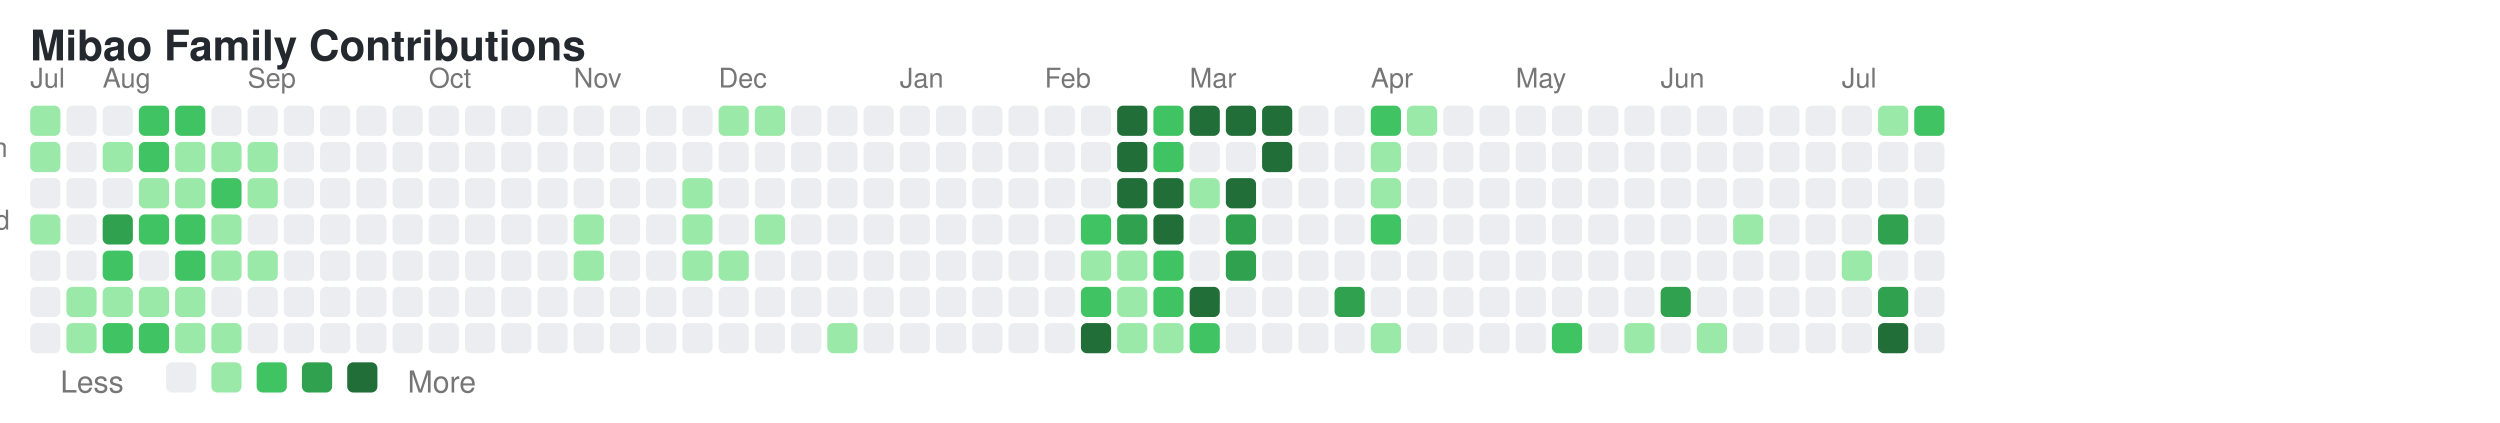
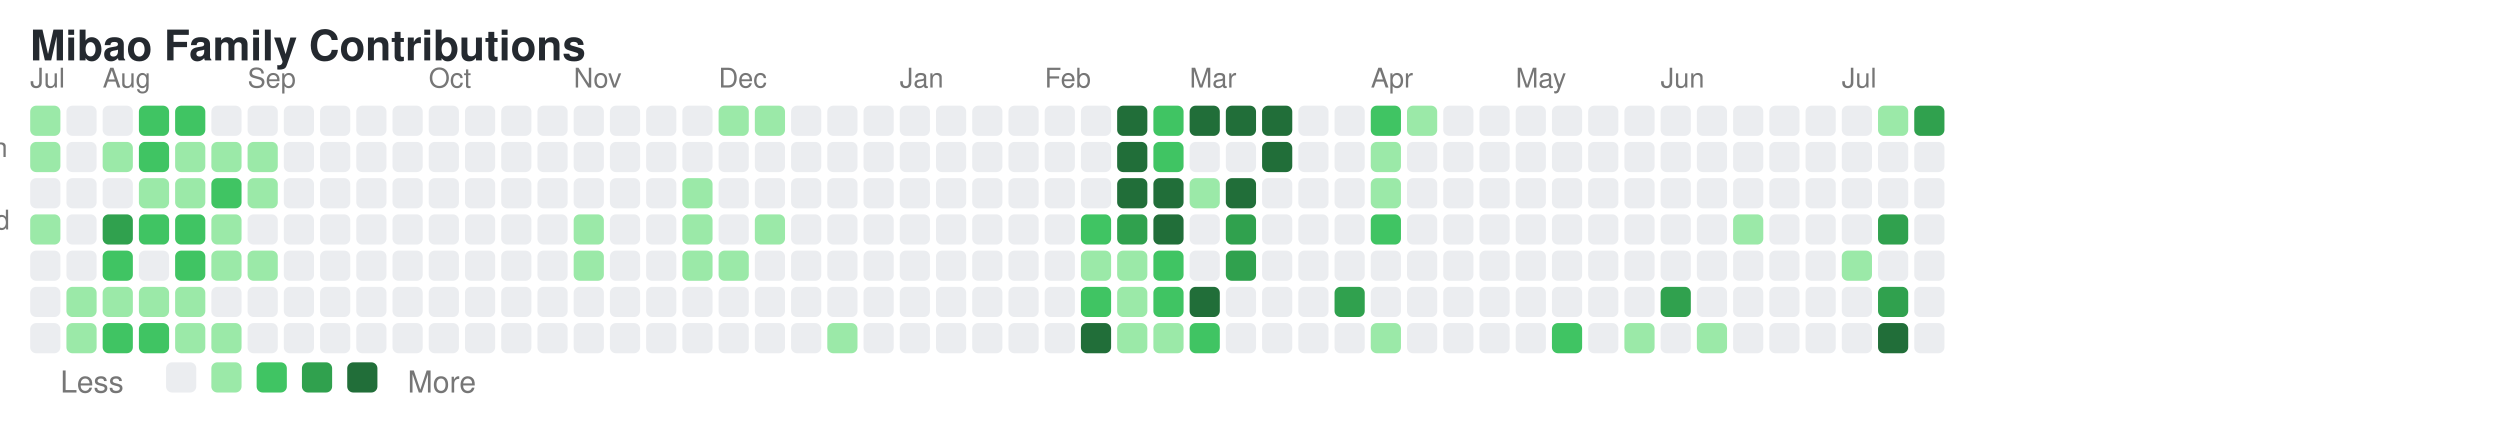
<svg xmlns="http://www.w3.org/2000/svg" width="828" height="140">
  <text x="10" y="20" font-family="-apple-system, BlinkMacSystemFont, Segoe UI, Helvetica, Arial, sans-serif" font-size="14" font-weight="600" fill="#24292f">Mibao Family Contributions</text>
  <g transform="translate(10, 35)">
    <text x="0" y="-6" font-family="-apple-system, BlinkMacSystemFont, Segoe UI, Helvetica, Arial, sans-serif" font-size="9" fill="#767676">Jul</text>
    <text x="24" y="-6" font-family="-apple-system, BlinkMacSystemFont, Segoe UI, Helvetica, Arial, sans-serif" font-size="9" fill="#767676">Aug</text>
    <text x="72" y="-6" font-family="-apple-system, BlinkMacSystemFont, Segoe UI, Helvetica, Arial, sans-serif" font-size="9" fill="#767676">Sep</text>
    <text x="132" y="-6" font-family="-apple-system, BlinkMacSystemFont, Segoe UI, Helvetica, Arial, sans-serif" font-size="9" fill="#767676">Oct</text>
    <text x="180" y="-6" font-family="-apple-system, BlinkMacSystemFont, Segoe UI, Helvetica, Arial, sans-serif" font-size="9" fill="#767676">Nov</text>
    <text x="228" y="-6" font-family="-apple-system, BlinkMacSystemFont, Segoe UI, Helvetica, Arial, sans-serif" font-size="9" fill="#767676">Dec</text>
    <text x="288" y="-6" font-family="-apple-system, BlinkMacSystemFont, Segoe UI, Helvetica, Arial, sans-serif" font-size="9" fill="#767676">Jan</text>
    <text x="336" y="-6" font-family="-apple-system, BlinkMacSystemFont, Segoe UI, Helvetica, Arial, sans-serif" font-size="9" fill="#767676">Feb</text>
    <text x="384" y="-6" font-family="-apple-system, BlinkMacSystemFont, Segoe UI, Helvetica, Arial, sans-serif" font-size="9" fill="#767676">Mar</text>
    <text x="444" y="-6" font-family="-apple-system, BlinkMacSystemFont, Segoe UI, Helvetica, Arial, sans-serif" font-size="9" fill="#767676">Apr</text>
    <text x="492" y="-6" font-family="-apple-system, BlinkMacSystemFont, Segoe UI, Helvetica, Arial, sans-serif" font-size="9" fill="#767676">May</text>
    <text x="540" y="-6" font-family="-apple-system, BlinkMacSystemFont, Segoe UI, Helvetica, Arial, sans-serif" font-size="9" fill="#767676">Jun</text>
    <text x="600" y="-6" font-family="-apple-system, BlinkMacSystemFont, Segoe UI, Helvetica, Arial, sans-serif" font-size="9" fill="#767676">Jul</text>
    <text x="-25" y="17.0" font-family="-apple-system, BlinkMacSystemFont, Segoe UI, Helvetica, Arial, sans-serif" font-size="9" fill="#767676">Mon</text>
    <text x="-25" y="41.0" font-family="-apple-system, BlinkMacSystemFont, Segoe UI, Helvetica, Arial, sans-serif" font-size="9" fill="#767676">Wed</text>
    <text x="-25" y="65.0" font-family="-apple-system, BlinkMacSystemFont, Segoe UI, Helvetica, Arial, sans-serif" font-size="9" fill="#767676">Fri</text>
    <rect x="0" y="0" width="10" height="10" fill="#9be9a8" rx="2" />
    <rect x="0" y="12" width="10" height="10" fill="#9be9a8" rx="2" />
    <rect x="0" y="24" width="10" height="10" fill="#ebedf0" rx="2" />
    <rect x="0" y="36" width="10" height="10" fill="#9be9a8" rx="2" />
    <rect x="0" y="48" width="10" height="10" fill="#ebedf0" rx="2" />
    <rect x="0" y="60" width="10" height="10" fill="#ebedf0" rx="2" />
    <rect x="0" y="72" width="10" height="10" fill="#ebedf0" rx="2" />
    <rect x="12" y="0" width="10" height="10" fill="#ebedf0" rx="2" />
    <rect x="12" y="12" width="10" height="10" fill="#ebedf0" rx="2" />
    <rect x="12" y="24" width="10" height="10" fill="#ebedf0" rx="2" />
    <rect x="12" y="36" width="10" height="10" fill="#ebedf0" rx="2" />
    <rect x="12" y="48" width="10" height="10" fill="#ebedf0" rx="2" />
    <rect x="12" y="60" width="10" height="10" fill="#9be9a8" rx="2" />
    <rect x="12" y="72" width="10" height="10" fill="#9be9a8" rx="2" />
    <rect x="24" y="0" width="10" height="10" fill="#ebedf0" rx="2" />
    <rect x="24" y="12" width="10" height="10" fill="#9be9a8" rx="2" />
    <rect x="24" y="24" width="10" height="10" fill="#ebedf0" rx="2" />
    <rect x="24" y="36" width="10" height="10" fill="#30a14e" rx="2" />
    <rect x="24" y="48" width="10" height="10" fill="#40c463" rx="2" />
    <rect x="24" y="60" width="10" height="10" fill="#9be9a8" rx="2" />
    <rect x="24" y="72" width="10" height="10" fill="#40c463" rx="2" />
    <rect x="36" y="0" width="10" height="10" fill="#40c463" rx="2" />
    <rect x="36" y="12" width="10" height="10" fill="#40c463" rx="2" />
    <rect x="36" y="24" width="10" height="10" fill="#9be9a8" rx="2" />
    <rect x="36" y="36" width="10" height="10" fill="#40c463" rx="2" />
    <rect x="36" y="48" width="10" height="10" fill="#ebedf0" rx="2" />
    <rect x="36" y="60" width="10" height="10" fill="#9be9a8" rx="2" />
    <rect x="36" y="72" width="10" height="10" fill="#40c463" rx="2" />
    <rect x="48" y="0" width="10" height="10" fill="#40c463" rx="2" />
    <rect x="48" y="12" width="10" height="10" fill="#9be9a8" rx="2" />
    <rect x="48" y="24" width="10" height="10" fill="#9be9a8" rx="2" />
    <rect x="48" y="36" width="10" height="10" fill="#40c463" rx="2" />
    <rect x="48" y="48" width="10" height="10" fill="#40c463" rx="2" />
    <rect x="48" y="60" width="10" height="10" fill="#9be9a8" rx="2" />
    <rect x="48" y="72" width="10" height="10" fill="#9be9a8" rx="2" />
    <rect x="60" y="0" width="10" height="10" fill="#ebedf0" rx="2" />
    <rect x="60" y="12" width="10" height="10" fill="#9be9a8" rx="2" />
    <rect x="60" y="24" width="10" height="10" fill="#40c463" rx="2" />
    <rect x="60" y="36" width="10" height="10" fill="#9be9a8" rx="2" />
    <rect x="60" y="48" width="10" height="10" fill="#9be9a8" rx="2" />
    <rect x="60" y="60" width="10" height="10" fill="#ebedf0" rx="2" />
    <rect x="60" y="72" width="10" height="10" fill="#9be9a8" rx="2" />
    <rect x="72" y="0" width="10" height="10" fill="#ebedf0" rx="2" />
    <rect x="72" y="12" width="10" height="10" fill="#9be9a8" rx="2" />
    <rect x="72" y="24" width="10" height="10" fill="#9be9a8" rx="2" />
    <rect x="72" y="36" width="10" height="10" fill="#ebedf0" rx="2" />
    <rect x="72" y="48" width="10" height="10" fill="#9be9a8" rx="2" />
    <rect x="72" y="60" width="10" height="10" fill="#ebedf0" rx="2" />
    <rect x="72" y="72" width="10" height="10" fill="#ebedf0" rx="2" />
    <rect x="84" y="0" width="10" height="10" fill="#ebedf0" rx="2" />
    <rect x="84" y="12" width="10" height="10" fill="#ebedf0" rx="2" />
    <rect x="84" y="24" width="10" height="10" fill="#ebedf0" rx="2" />
    <rect x="84" y="36" width="10" height="10" fill="#ebedf0" rx="2" />
    <rect x="84" y="48" width="10" height="10" fill="#ebedf0" rx="2" />
    <rect x="84" y="60" width="10" height="10" fill="#ebedf0" rx="2" />
    <rect x="84" y="72" width="10" height="10" fill="#ebedf0" rx="2" />
    <rect x="96" y="0" width="10" height="10" fill="#ebedf0" rx="2" />
    <rect x="96" y="12" width="10" height="10" fill="#ebedf0" rx="2" />
    <rect x="96" y="24" width="10" height="10" fill="#ebedf0" rx="2" />
    <rect x="96" y="36" width="10" height="10" fill="#ebedf0" rx="2" />
    <rect x="96" y="48" width="10" height="10" fill="#ebedf0" rx="2" />
    <rect x="96" y="60" width="10" height="10" fill="#ebedf0" rx="2" />
    <rect x="96" y="72" width="10" height="10" fill="#ebedf0" rx="2" />
    <rect x="108" y="0" width="10" height="10" fill="#ebedf0" rx="2" />
    <rect x="108" y="12" width="10" height="10" fill="#ebedf0" rx="2" />
    <rect x="108" y="24" width="10" height="10" fill="#ebedf0" rx="2" />
    <rect x="108" y="36" width="10" height="10" fill="#ebedf0" rx="2" />
    <rect x="108" y="48" width="10" height="10" fill="#ebedf0" rx="2" />
    <rect x="108" y="60" width="10" height="10" fill="#ebedf0" rx="2" />
    <rect x="108" y="72" width="10" height="10" fill="#ebedf0" rx="2" />
    <rect x="120" y="0" width="10" height="10" fill="#ebedf0" rx="2" />
    <rect x="120" y="12" width="10" height="10" fill="#ebedf0" rx="2" />
    <rect x="120" y="24" width="10" height="10" fill="#ebedf0" rx="2" />
    <rect x="120" y="36" width="10" height="10" fill="#ebedf0" rx="2" />
    <rect x="120" y="48" width="10" height="10" fill="#ebedf0" rx="2" />
    <rect x="120" y="60" width="10" height="10" fill="#ebedf0" rx="2" />
    <rect x="120" y="72" width="10" height="10" fill="#ebedf0" rx="2" />
    <rect x="132" y="0" width="10" height="10" fill="#ebedf0" rx="2" />
    <rect x="132" y="12" width="10" height="10" fill="#ebedf0" rx="2" />
    <rect x="132" y="24" width="10" height="10" fill="#ebedf0" rx="2" />
    <rect x="132" y="36" width="10" height="10" fill="#ebedf0" rx="2" />
    <rect x="132" y="48" width="10" height="10" fill="#ebedf0" rx="2" />
    <rect x="132" y="60" width="10" height="10" fill="#ebedf0" rx="2" />
    <rect x="132" y="72" width="10" height="10" fill="#ebedf0" rx="2" />
    <rect x="144" y="0" width="10" height="10" fill="#ebedf0" rx="2" />
    <rect x="144" y="12" width="10" height="10" fill="#ebedf0" rx="2" />
    <rect x="144" y="24" width="10" height="10" fill="#ebedf0" rx="2" />
    <rect x="144" y="36" width="10" height="10" fill="#ebedf0" rx="2" />
    <rect x="144" y="48" width="10" height="10" fill="#ebedf0" rx="2" />
    <rect x="144" y="60" width="10" height="10" fill="#ebedf0" rx="2" />
    <rect x="144" y="72" width="10" height="10" fill="#ebedf0" rx="2" />
    <rect x="156" y="0" width="10" height="10" fill="#ebedf0" rx="2" />
    <rect x="156" y="12" width="10" height="10" fill="#ebedf0" rx="2" />
    <rect x="156" y="24" width="10" height="10" fill="#ebedf0" rx="2" />
    <rect x="156" y="36" width="10" height="10" fill="#ebedf0" rx="2" />
    <rect x="156" y="48" width="10" height="10" fill="#ebedf0" rx="2" />
    <rect x="156" y="60" width="10" height="10" fill="#ebedf0" rx="2" />
    <rect x="156" y="72" width="10" height="10" fill="#ebedf0" rx="2" />
    <rect x="168" y="0" width="10" height="10" fill="#ebedf0" rx="2" />
    <rect x="168" y="12" width="10" height="10" fill="#ebedf0" rx="2" />
    <rect x="168" y="24" width="10" height="10" fill="#ebedf0" rx="2" />
    <rect x="168" y="36" width="10" height="10" fill="#ebedf0" rx="2" />
    <rect x="168" y="48" width="10" height="10" fill="#ebedf0" rx="2" />
    <rect x="168" y="60" width="10" height="10" fill="#ebedf0" rx="2" />
    <rect x="168" y="72" width="10" height="10" fill="#ebedf0" rx="2" />
    <rect x="180" y="0" width="10" height="10" fill="#ebedf0" rx="2" />
    <rect x="180" y="12" width="10" height="10" fill="#ebedf0" rx="2" />
    <rect x="180" y="24" width="10" height="10" fill="#ebedf0" rx="2" />
    <rect x="180" y="36" width="10" height="10" fill="#9be9a8" rx="2" />
    <rect x="180" y="48" width="10" height="10" fill="#9be9a8" rx="2" />
    <rect x="180" y="60" width="10" height="10" fill="#ebedf0" rx="2" />
    <rect x="180" y="72" width="10" height="10" fill="#ebedf0" rx="2" />
    <rect x="192" y="0" width="10" height="10" fill="#ebedf0" rx="2" />
    <rect x="192" y="12" width="10" height="10" fill="#ebedf0" rx="2" />
    <rect x="192" y="24" width="10" height="10" fill="#ebedf0" rx="2" />
    <rect x="192" y="36" width="10" height="10" fill="#ebedf0" rx="2" />
    <rect x="192" y="48" width="10" height="10" fill="#ebedf0" rx="2" />
    <rect x="192" y="60" width="10" height="10" fill="#ebedf0" rx="2" />
    <rect x="192" y="72" width="10" height="10" fill="#ebedf0" rx="2" />
    <rect x="204" y="0" width="10" height="10" fill="#ebedf0" rx="2" />
    <rect x="204" y="12" width="10" height="10" fill="#ebedf0" rx="2" />
    <rect x="204" y="24" width="10" height="10" fill="#ebedf0" rx="2" />
    <rect x="204" y="36" width="10" height="10" fill="#ebedf0" rx="2" />
    <rect x="204" y="48" width="10" height="10" fill="#ebedf0" rx="2" />
    <rect x="204" y="60" width="10" height="10" fill="#ebedf0" rx="2" />
    <rect x="204" y="72" width="10" height="10" fill="#ebedf0" rx="2" />
    <rect x="216" y="0" width="10" height="10" fill="#ebedf0" rx="2" />
    <rect x="216" y="12" width="10" height="10" fill="#ebedf0" rx="2" />
    <rect x="216" y="24" width="10" height="10" fill="#9be9a8" rx="2" />
    <rect x="216" y="36" width="10" height="10" fill="#9be9a8" rx="2" />
    <rect x="216" y="48" width="10" height="10" fill="#9be9a8" rx="2" />
    <rect x="216" y="60" width="10" height="10" fill="#ebedf0" rx="2" />
    <rect x="216" y="72" width="10" height="10" fill="#ebedf0" rx="2" />
    <rect x="228" y="0" width="10" height="10" fill="#9be9a8" rx="2" />
    <rect x="228" y="12" width="10" height="10" fill="#ebedf0" rx="2" />
    <rect x="228" y="24" width="10" height="10" fill="#ebedf0" rx="2" />
    <rect x="228" y="36" width="10" height="10" fill="#ebedf0" rx="2" />
    <rect x="228" y="48" width="10" height="10" fill="#9be9a8" rx="2" />
    <rect x="228" y="60" width="10" height="10" fill="#ebedf0" rx="2" />
    <rect x="228" y="72" width="10" height="10" fill="#ebedf0" rx="2" />
    <rect x="240" y="0" width="10" height="10" fill="#9be9a8" rx="2" />
    <rect x="240" y="12" width="10" height="10" fill="#ebedf0" rx="2" />
    <rect x="240" y="24" width="10" height="10" fill="#ebedf0" rx="2" />
    <rect x="240" y="36" width="10" height="10" fill="#9be9a8" rx="2" />
    <rect x="240" y="48" width="10" height="10" fill="#ebedf0" rx="2" />
    <rect x="240" y="60" width="10" height="10" fill="#ebedf0" rx="2" />
    <rect x="240" y="72" width="10" height="10" fill="#ebedf0" rx="2" />
    <rect x="252" y="0" width="10" height="10" fill="#ebedf0" rx="2" />
    <rect x="252" y="12" width="10" height="10" fill="#ebedf0" rx="2" />
    <rect x="252" y="24" width="10" height="10" fill="#ebedf0" rx="2" />
    <rect x="252" y="36" width="10" height="10" fill="#ebedf0" rx="2" />
    <rect x="252" y="48" width="10" height="10" fill="#ebedf0" rx="2" />
    <rect x="252" y="60" width="10" height="10" fill="#ebedf0" rx="2" />
    <rect x="252" y="72" width="10" height="10" fill="#ebedf0" rx="2" />
    <rect x="264" y="0" width="10" height="10" fill="#ebedf0" rx="2" />
    <rect x="264" y="12" width="10" height="10" fill="#ebedf0" rx="2" />
    <rect x="264" y="24" width="10" height="10" fill="#ebedf0" rx="2" />
    <rect x="264" y="36" width="10" height="10" fill="#ebedf0" rx="2" />
    <rect x="264" y="48" width="10" height="10" fill="#ebedf0" rx="2" />
    <rect x="264" y="60" width="10" height="10" fill="#ebedf0" rx="2" />
    <rect x="264" y="72" width="10" height="10" fill="#9be9a8" rx="2" />
    <rect x="276" y="0" width="10" height="10" fill="#ebedf0" rx="2" />
    <rect x="276" y="12" width="10" height="10" fill="#ebedf0" rx="2" />
    <rect x="276" y="24" width="10" height="10" fill="#ebedf0" rx="2" />
    <rect x="276" y="36" width="10" height="10" fill="#ebedf0" rx="2" />
    <rect x="276" y="48" width="10" height="10" fill="#ebedf0" rx="2" />
    <rect x="276" y="60" width="10" height="10" fill="#ebedf0" rx="2" />
    <rect x="276" y="72" width="10" height="10" fill="#ebedf0" rx="2" />
    <rect x="288" y="0" width="10" height="10" fill="#ebedf0" rx="2" />
    <rect x="288" y="12" width="10" height="10" fill="#ebedf0" rx="2" />
    <rect x="288" y="24" width="10" height="10" fill="#ebedf0" rx="2" />
    <rect x="288" y="36" width="10" height="10" fill="#ebedf0" rx="2" />
    <rect x="288" y="48" width="10" height="10" fill="#ebedf0" rx="2" />
    <rect x="288" y="60" width="10" height="10" fill="#ebedf0" rx="2" />
    <rect x="288" y="72" width="10" height="10" fill="#ebedf0" rx="2" />
    <rect x="300" y="0" width="10" height="10" fill="#ebedf0" rx="2" />
    <rect x="300" y="12" width="10" height="10" fill="#ebedf0" rx="2" />
    <rect x="300" y="24" width="10" height="10" fill="#ebedf0" rx="2" />
    <rect x="300" y="36" width="10" height="10" fill="#ebedf0" rx="2" />
    <rect x="300" y="48" width="10" height="10" fill="#ebedf0" rx="2" />
    <rect x="300" y="60" width="10" height="10" fill="#ebedf0" rx="2" />
    <rect x="300" y="72" width="10" height="10" fill="#ebedf0" rx="2" />
    <rect x="312" y="0" width="10" height="10" fill="#ebedf0" rx="2" />
    <rect x="312" y="12" width="10" height="10" fill="#ebedf0" rx="2" />
    <rect x="312" y="24" width="10" height="10" fill="#ebedf0" rx="2" />
    <rect x="312" y="36" width="10" height="10" fill="#ebedf0" rx="2" />
    <rect x="312" y="48" width="10" height="10" fill="#ebedf0" rx="2" />
    <rect x="312" y="60" width="10" height="10" fill="#ebedf0" rx="2" />
    <rect x="312" y="72" width="10" height="10" fill="#ebedf0" rx="2" />
    <rect x="324" y="0" width="10" height="10" fill="#ebedf0" rx="2" />
    <rect x="324" y="12" width="10" height="10" fill="#ebedf0" rx="2" />
    <rect x="324" y="24" width="10" height="10" fill="#ebedf0" rx="2" />
    <rect x="324" y="36" width="10" height="10" fill="#ebedf0" rx="2" />
    <rect x="324" y="48" width="10" height="10" fill="#ebedf0" rx="2" />
    <rect x="324" y="60" width="10" height="10" fill="#ebedf0" rx="2" />
    <rect x="324" y="72" width="10" height="10" fill="#ebedf0" rx="2" />
    <rect x="336" y="0" width="10" height="10" fill="#ebedf0" rx="2" />
    <rect x="336" y="12" width="10" height="10" fill="#ebedf0" rx="2" />
    <rect x="336" y="24" width="10" height="10" fill="#ebedf0" rx="2" />
    <rect x="336" y="36" width="10" height="10" fill="#ebedf0" rx="2" />
    <rect x="336" y="48" width="10" height="10" fill="#ebedf0" rx="2" />
    <rect x="336" y="60" width="10" height="10" fill="#ebedf0" rx="2" />
    <rect x="336" y="72" width="10" height="10" fill="#ebedf0" rx="2" />
    <rect x="348" y="0" width="10" height="10" fill="#ebedf0" rx="2" />
    <rect x="348" y="12" width="10" height="10" fill="#ebedf0" rx="2" />
    <rect x="348" y="24" width="10" height="10" fill="#ebedf0" rx="2" />
    <rect x="348" y="36" width="10" height="10" fill="#40c463" rx="2" />
    <rect x="348" y="48" width="10" height="10" fill="#9be9a8" rx="2" />
    <rect x="348" y="60" width="10" height="10" fill="#40c463" rx="2" />
    <rect x="348" y="72" width="10" height="10" fill="#216e39" rx="2" />
    <rect x="360" y="0" width="10" height="10" fill="#216e39" rx="2" />
    <rect x="360" y="12" width="10" height="10" fill="#216e39" rx="2" />
    <rect x="360" y="24" width="10" height="10" fill="#216e39" rx="2" />
    <rect x="360" y="36" width="10" height="10" fill="#30a14e" rx="2" />
    <rect x="360" y="48" width="10" height="10" fill="#9be9a8" rx="2" />
    <rect x="360" y="60" width="10" height="10" fill="#9be9a8" rx="2" />
    <rect x="360" y="72" width="10" height="10" fill="#9be9a8" rx="2" />
    <rect x="372" y="0" width="10" height="10" fill="#40c463" rx="2" />
    <rect x="372" y="12" width="10" height="10" fill="#40c463" rx="2" />
    <rect x="372" y="24" width="10" height="10" fill="#216e39" rx="2" />
    <rect x="372" y="36" width="10" height="10" fill="#216e39" rx="2" />
    <rect x="372" y="48" width="10" height="10" fill="#40c463" rx="2" />
    <rect x="372" y="60" width="10" height="10" fill="#40c463" rx="2" />
    <rect x="372" y="72" width="10" height="10" fill="#9be9a8" rx="2" />
    <rect x="384" y="0" width="10" height="10" fill="#216e39" rx="2" />
    <rect x="384" y="12" width="10" height="10" fill="#ebedf0" rx="2" />
    <rect x="384" y="24" width="10" height="10" fill="#9be9a8" rx="2" />
    <rect x="384" y="36" width="10" height="10" fill="#ebedf0" rx="2" />
    <rect x="384" y="48" width="10" height="10" fill="#ebedf0" rx="2" />
    <rect x="384" y="60" width="10" height="10" fill="#216e39" rx="2" />
    <rect x="384" y="72" width="10" height="10" fill="#40c463" rx="2" />
    <rect x="396" y="0" width="10" height="10" fill="#216e39" rx="2" />
    <rect x="396" y="12" width="10" height="10" fill="#ebedf0" rx="2" />
    <rect x="396" y="24" width="10" height="10" fill="#216e39" rx="2" />
    <rect x="396" y="36" width="10" height="10" fill="#30a14e" rx="2" />
    <rect x="396" y="48" width="10" height="10" fill="#30a14e" rx="2" />
    <rect x="396" y="60" width="10" height="10" fill="#ebedf0" rx="2" />
    <rect x="396" y="72" width="10" height="10" fill="#ebedf0" rx="2" />
    <rect x="408" y="0" width="10" height="10" fill="#216e39" rx="2" />
    <rect x="408" y="12" width="10" height="10" fill="#216e39" rx="2" />
    <rect x="408" y="24" width="10" height="10" fill="#ebedf0" rx="2" />
    <rect x="408" y="36" width="10" height="10" fill="#ebedf0" rx="2" />
    <rect x="408" y="48" width="10" height="10" fill="#ebedf0" rx="2" />
    <rect x="408" y="60" width="10" height="10" fill="#ebedf0" rx="2" />
    <rect x="408" y="72" width="10" height="10" fill="#ebedf0" rx="2" />
    <rect x="420" y="0" width="10" height="10" fill="#ebedf0" rx="2" />
    <rect x="420" y="12" width="10" height="10" fill="#ebedf0" rx="2" />
    <rect x="420" y="24" width="10" height="10" fill="#ebedf0" rx="2" />
    <rect x="420" y="36" width="10" height="10" fill="#ebedf0" rx="2" />
    <rect x="420" y="48" width="10" height="10" fill="#ebedf0" rx="2" />
    <rect x="420" y="60" width="10" height="10" fill="#ebedf0" rx="2" />
    <rect x="420" y="72" width="10" height="10" fill="#ebedf0" rx="2" />
    <rect x="432" y="0" width="10" height="10" fill="#ebedf0" rx="2" />
    <rect x="432" y="12" width="10" height="10" fill="#ebedf0" rx="2" />
    <rect x="432" y="24" width="10" height="10" fill="#ebedf0" rx="2" />
    <rect x="432" y="36" width="10" height="10" fill="#ebedf0" rx="2" />
    <rect x="432" y="48" width="10" height="10" fill="#ebedf0" rx="2" />
    <rect x="432" y="60" width="10" height="10" fill="#30a14e" rx="2" />
    <rect x="432" y="72" width="10" height="10" fill="#ebedf0" rx="2" />
    <rect x="444" y="0" width="10" height="10" fill="#40c463" rx="2" />
    <rect x="444" y="12" width="10" height="10" fill="#9be9a8" rx="2" />
    <rect x="444" y="24" width="10" height="10" fill="#9be9a8" rx="2" />
    <rect x="444" y="36" width="10" height="10" fill="#40c463" rx="2" />
    <rect x="444" y="48" width="10" height="10" fill="#ebedf0" rx="2" />
    <rect x="444" y="60" width="10" height="10" fill="#ebedf0" rx="2" />
    <rect x="444" y="72" width="10" height="10" fill="#9be9a8" rx="2" />
    <rect x="456" y="0" width="10" height="10" fill="#9be9a8" rx="2" />
    <rect x="456" y="12" width="10" height="10" fill="#ebedf0" rx="2" />
    <rect x="456" y="24" width="10" height="10" fill="#ebedf0" rx="2" />
    <rect x="456" y="36" width="10" height="10" fill="#ebedf0" rx="2" />
    <rect x="456" y="48" width="10" height="10" fill="#ebedf0" rx="2" />
    <rect x="456" y="60" width="10" height="10" fill="#ebedf0" rx="2" />
    <rect x="456" y="72" width="10" height="10" fill="#ebedf0" rx="2" />
    <rect x="468" y="0" width="10" height="10" fill="#ebedf0" rx="2" />
    <rect x="468" y="12" width="10" height="10" fill="#ebedf0" rx="2" />
    <rect x="468" y="24" width="10" height="10" fill="#ebedf0" rx="2" />
    <rect x="468" y="36" width="10" height="10" fill="#ebedf0" rx="2" />
    <rect x="468" y="48" width="10" height="10" fill="#ebedf0" rx="2" />
    <rect x="468" y="60" width="10" height="10" fill="#ebedf0" rx="2" />
    <rect x="468" y="72" width="10" height="10" fill="#ebedf0" rx="2" />
    <rect x="480" y="0" width="10" height="10" fill="#ebedf0" rx="2" />
    <rect x="480" y="12" width="10" height="10" fill="#ebedf0" rx="2" />
    <rect x="480" y="24" width="10" height="10" fill="#ebedf0" rx="2" />
    <rect x="480" y="36" width="10" height="10" fill="#ebedf0" rx="2" />
    <rect x="480" y="48" width="10" height="10" fill="#ebedf0" rx="2" />
    <rect x="480" y="60" width="10" height="10" fill="#ebedf0" rx="2" />
    <rect x="480" y="72" width="10" height="10" fill="#ebedf0" rx="2" />
    <rect x="492" y="0" width="10" height="10" fill="#ebedf0" rx="2" />
    <rect x="492" y="12" width="10" height="10" fill="#ebedf0" rx="2" />
    <rect x="492" y="24" width="10" height="10" fill="#ebedf0" rx="2" />
    <rect x="492" y="36" width="10" height="10" fill="#ebedf0" rx="2" />
    <rect x="492" y="48" width="10" height="10" fill="#ebedf0" rx="2" />
    <rect x="492" y="60" width="10" height="10" fill="#ebedf0" rx="2" />
    <rect x="492" y="72" width="10" height="10" fill="#ebedf0" rx="2" />
    <rect x="504" y="0" width="10" height="10" fill="#ebedf0" rx="2" />
    <rect x="504" y="12" width="10" height="10" fill="#ebedf0" rx="2" />
    <rect x="504" y="24" width="10" height="10" fill="#ebedf0" rx="2" />
    <rect x="504" y="36" width="10" height="10" fill="#ebedf0" rx="2" />
    <rect x="504" y="48" width="10" height="10" fill="#ebedf0" rx="2" />
    <rect x="504" y="60" width="10" height="10" fill="#ebedf0" rx="2" />
    <rect x="504" y="72" width="10" height="10" fill="#40c463" rx="2" />
    <rect x="516" y="0" width="10" height="10" fill="#ebedf0" rx="2" />
    <rect x="516" y="12" width="10" height="10" fill="#ebedf0" rx="2" />
    <rect x="516" y="24" width="10" height="10" fill="#ebedf0" rx="2" />
    <rect x="516" y="36" width="10" height="10" fill="#ebedf0" rx="2" />
    <rect x="516" y="48" width="10" height="10" fill="#ebedf0" rx="2" />
    <rect x="516" y="60" width="10" height="10" fill="#ebedf0" rx="2" />
    <rect x="516" y="72" width="10" height="10" fill="#ebedf0" rx="2" />
    <rect x="528" y="0" width="10" height="10" fill="#ebedf0" rx="2" />
    <rect x="528" y="12" width="10" height="10" fill="#ebedf0" rx="2" />
    <rect x="528" y="24" width="10" height="10" fill="#ebedf0" rx="2" />
    <rect x="528" y="36" width="10" height="10" fill="#ebedf0" rx="2" />
    <rect x="528" y="48" width="10" height="10" fill="#ebedf0" rx="2" />
    <rect x="528" y="60" width="10" height="10" fill="#ebedf0" rx="2" />
    <rect x="528" y="72" width="10" height="10" fill="#9be9a8" rx="2" />
    <rect x="540" y="0" width="10" height="10" fill="#ebedf0" rx="2" />
    <rect x="540" y="12" width="10" height="10" fill="#ebedf0" rx="2" />
    <rect x="540" y="24" width="10" height="10" fill="#ebedf0" rx="2" />
    <rect x="540" y="36" width="10" height="10" fill="#ebedf0" rx="2" />
    <rect x="540" y="48" width="10" height="10" fill="#ebedf0" rx="2" />
    <rect x="540" y="60" width="10" height="10" fill="#30a14e" rx="2" />
    <rect x="540" y="72" width="10" height="10" fill="#ebedf0" rx="2" />
    <rect x="552" y="0" width="10" height="10" fill="#ebedf0" rx="2" />
    <rect x="552" y="12" width="10" height="10" fill="#ebedf0" rx="2" />
    <rect x="552" y="24" width="10" height="10" fill="#ebedf0" rx="2" />
    <rect x="552" y="36" width="10" height="10" fill="#ebedf0" rx="2" />
    <rect x="552" y="48" width="10" height="10" fill="#ebedf0" rx="2" />
    <rect x="552" y="60" width="10" height="10" fill="#ebedf0" rx="2" />
    <rect x="552" y="72" width="10" height="10" fill="#9be9a8" rx="2" />
    <rect x="564" y="0" width="10" height="10" fill="#ebedf0" rx="2" />
    <rect x="564" y="12" width="10" height="10" fill="#ebedf0" rx="2" />
    <rect x="564" y="24" width="10" height="10" fill="#ebedf0" rx="2" />
    <rect x="564" y="36" width="10" height="10" fill="#9be9a8" rx="2" />
    <rect x="564" y="48" width="10" height="10" fill="#ebedf0" rx="2" />
    <rect x="564" y="60" width="10" height="10" fill="#ebedf0" rx="2" />
    <rect x="564" y="72" width="10" height="10" fill="#ebedf0" rx="2" />
    <rect x="576" y="0" width="10" height="10" fill="#ebedf0" rx="2" />
    <rect x="576" y="12" width="10" height="10" fill="#ebedf0" rx="2" />
    <rect x="576" y="24" width="10" height="10" fill="#ebedf0" rx="2" />
    <rect x="576" y="36" width="10" height="10" fill="#ebedf0" rx="2" />
    <rect x="576" y="48" width="10" height="10" fill="#ebedf0" rx="2" />
    <rect x="576" y="60" width="10" height="10" fill="#ebedf0" rx="2" />
    <rect x="576" y="72" width="10" height="10" fill="#ebedf0" rx="2" />
    <rect x="588" y="0" width="10" height="10" fill="#ebedf0" rx="2" />
    <rect x="588" y="12" width="10" height="10" fill="#ebedf0" rx="2" />
    <rect x="588" y="24" width="10" height="10" fill="#ebedf0" rx="2" />
    <rect x="588" y="36" width="10" height="10" fill="#ebedf0" rx="2" />
    <rect x="588" y="48" width="10" height="10" fill="#ebedf0" rx="2" />
    <rect x="588" y="60" width="10" height="10" fill="#ebedf0" rx="2" />
    <rect x="588" y="72" width="10" height="10" fill="#ebedf0" rx="2" />
    <rect x="600" y="0" width="10" height="10" fill="#ebedf0" rx="2" />
    <rect x="600" y="12" width="10" height="10" fill="#ebedf0" rx="2" />
    <rect x="600" y="24" width="10" height="10" fill="#ebedf0" rx="2" />
    <rect x="600" y="36" width="10" height="10" fill="#ebedf0" rx="2" />
    <rect x="600" y="48" width="10" height="10" fill="#9be9a8" rx="2" />
    <rect x="600" y="60" width="10" height="10" fill="#ebedf0" rx="2" />
    <rect x="600" y="72" width="10" height="10" fill="#ebedf0" rx="2" />
    <rect x="612" y="0" width="10" height="10" fill="#9be9a8" rx="2" />
    <rect x="612" y="12" width="10" height="10" fill="#ebedf0" rx="2" />
    <rect x="612" y="24" width="10" height="10" fill="#ebedf0" rx="2" />
    <rect x="612" y="36" width="10" height="10" fill="#30a14e" rx="2" />
    <rect x="612" y="48" width="10" height="10" fill="#ebedf0" rx="2" />
    <rect x="612" y="60" width="10" height="10" fill="#30a14e" rx="2" />
    <rect x="612" y="72" width="10" height="10" fill="#216e39" rx="2" />
-     <rect x="624" y="0" width="10" height="10" fill="#40c463" rx="2" />
+     <rect x="624" y="0" width="10" height="10" fill="#30a14e" rx="2" />
    <rect x="624" y="12" width="10" height="10" fill="#ebedf0" rx="2" />
    <rect x="624" y="24" width="10" height="10" fill="#ebedf0" rx="2" />
    <rect x="624" y="36" width="10" height="10" fill="#ebedf0" rx="2" />
    <rect x="624" y="48" width="10" height="10" fill="#ebedf0" rx="2" />
    <rect x="624" y="60" width="10" height="10" fill="#ebedf0" rx="2" />
    <rect x="624" y="72" width="10" height="10" fill="#ebedf0" rx="2" />
    <text x="10" y="95" font-family="-apple-system, BlinkMacSystemFont, Segoe UI, Helvetica, Arial, sans-serif" font-size="10" fill="#767676">Less</text>
    <rect x="45" y="85" width="10" height="10" fill="#ebedf0" rx="2" />
    <rect x="60" y="85" width="10" height="10" fill="#9be9a8" rx="2" />
    <rect x="75" y="85" width="10" height="10" fill="#40c463" rx="2" />
    <rect x="90" y="85" width="10" height="10" fill="#30a14e" rx="2" />
    <rect x="105" y="85" width="10" height="10" fill="#216e39" rx="2" />
    <text x="125" y="95" font-family="-apple-system, BlinkMacSystemFont, Segoe UI, Helvetica, Arial, sans-serif" font-size="10" fill="#767676">More</text>
  </g>
</svg>
